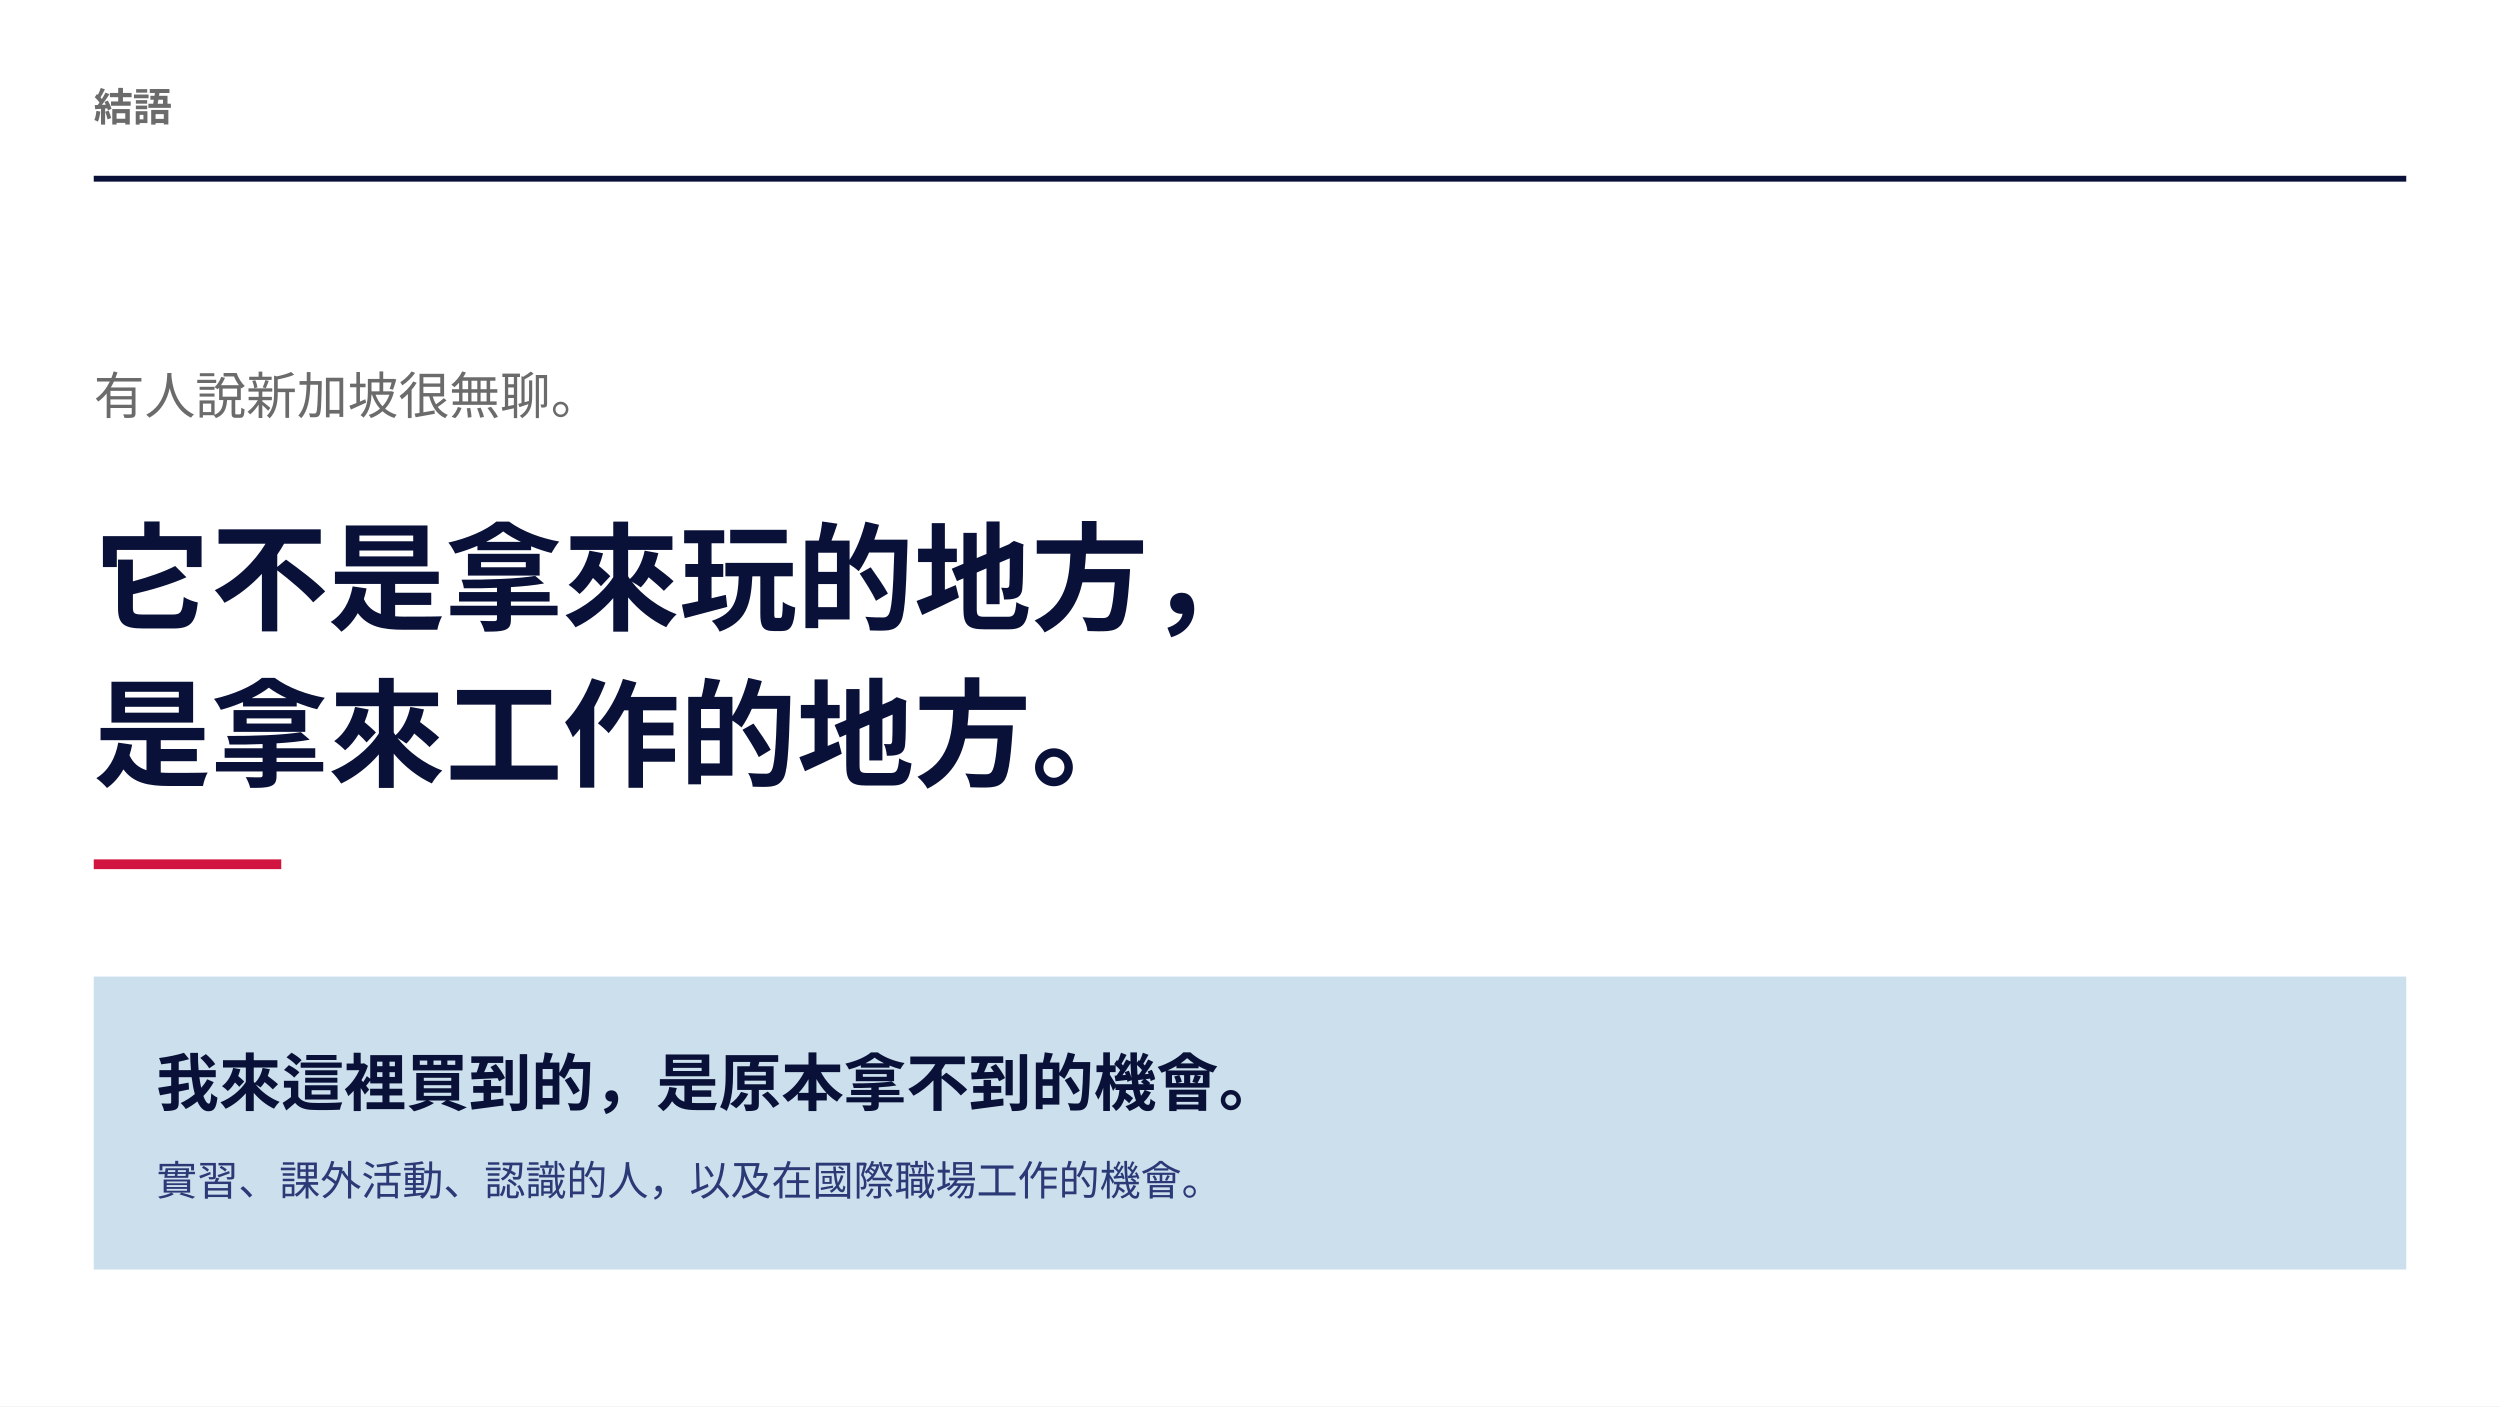
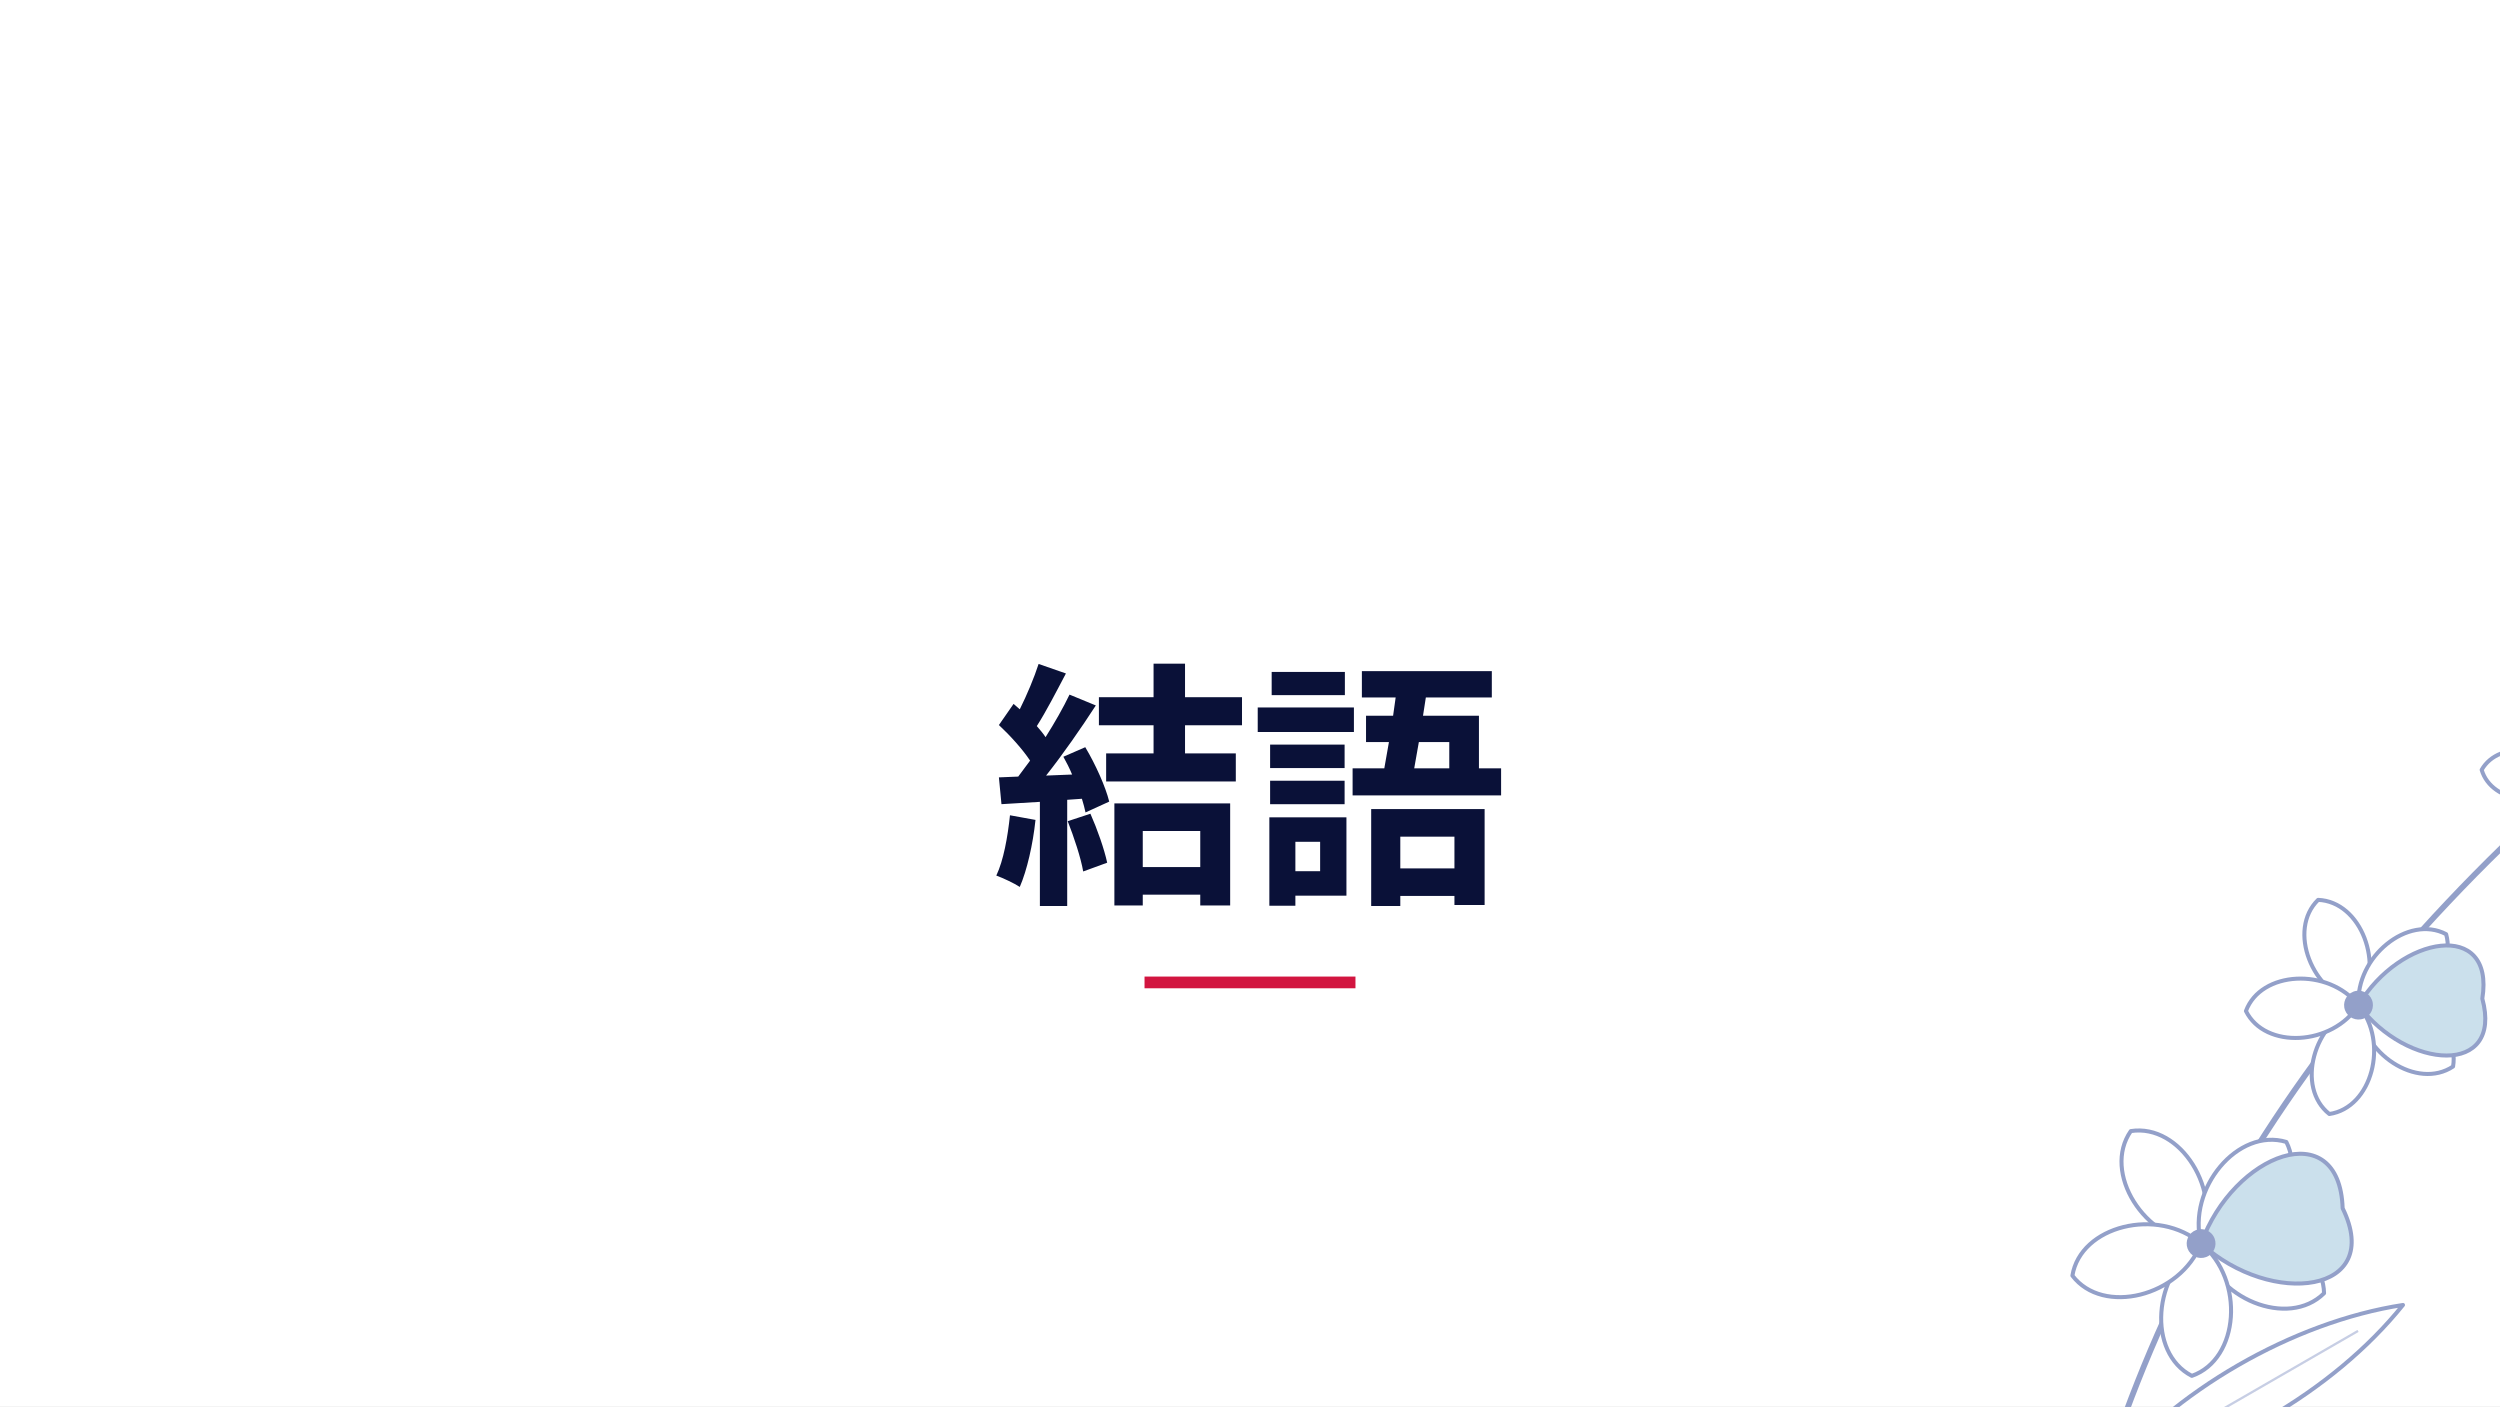
<svg xmlns="http://www.w3.org/2000/svg" viewBox="0 0 1280 720" lang="zh-Hant" data-pptx-page-role="section" font-family="Noto Sans TC">
  <rect id="bg" data-pptx-role="background" x="0" y="0" width="1280" height="720" fill="#FFFFFF" />
-   <g id="mark" data-pptx-bounds="0 0 1280 92">
-     <rect x="48" y="90" width="1184" height="3" fill="#0A1138" />
-     <text x="48" y="62" font-weight="700" font-size="20" fill="#6B6B6B">結語</text>
+   <g id="flower" data-pptx-bounds="900 260 380 460" data-pptx-role="decoration">
+     <g transform="translate(960 274) scale(1.4762)">
+       <path fill="none" stroke="#93A0C9" stroke-width="2" stroke-linecap="round" d="M60 410C80 280 140 170 260 70" />
+       <g transform="translate(113.1 245.7) rotate(-122.0)">
+         <path fill="#FFFFFF" stroke="#93A0C9" stroke-width="1.4" stroke-linejoin="round" transform="rotate(0)" d="M0 0C11.5 -16.1 39.1 -16.1 46 0C39.1 16.1 11.5 16.1 0 0Z" />
+         <path fill="#FFFFFF" stroke="#93A0C9" stroke-width="1.4" stroke-linejoin="round" transform="rotate(72)" d="M0 0C11.5 -16.1 39.1 -16.1 46 0C39.1 16.1 11.5 16.1 0 0Z" />
+         <path fill="#FFFFFF" stroke="#93A0C9" stroke-width="1.4" stroke-linejoin="round" transform="rotate(144)" d="M0 0C11.5 -16.1 39.1 -16.1 46 0C39.1 16.1 11.5 16.1 0 0Z" />
+         <path fill="#FFFFFF" stroke="#93A0C9" stroke-width="1.4" stroke-linejoin="round" transform="rotate(216)" d="M0 0C11.5 -16.1 39.1 -16.1 46 0C39.1 16.1 11.5 16.1 0 0Z" />
+         <path fill="#FFFFFF" stroke="#93A0C9" stroke-width="1.4" stroke-linejoin="round" transform="rotate(288)" d="M0 0C11.5 -16.1 39.1 -16.1 46 0C39.1 16.1 11.5 16.1 0 0Z" />
+         <path fill="#CBE0EC" stroke="#93A0C9" stroke-width="1.4" stroke-linejoin="round" transform="rotate(108)" d="M0 0C18.4 -27.6 57.5 -32.2 50.6 0C57.5 32.2 18.4 27.6 0 0Z" />
+         <circle fill="#93A0C9" r="5" />
+       </g>
+       <g transform="translate(167.7 163.0) rotate(-111.0)">
+         <path fill="#FFFFFF" stroke="#93A0C9" stroke-width="1.4" stroke-linejoin="round" transform="rotate(0)" d="M0 0C9.8 -13.7 33.2 -13.7 39.1 0C33.2 13.7 9.8 13.7 0 0Z" />
+         <path fill="#FFFFFF" stroke="#93A0C9" stroke-width="1.4" stroke-linejoin="round" transform="rotate(72)" d="M0 0C9.8 -13.7 33.2 -13.7 39.1 0C33.2 13.7 9.8 13.7 0 0Z" />
+         <path fill="#FFFFFF" stroke="#93A0C9" stroke-width="1.4" stroke-linejoin="round" transform="rotate(144)" d="M0 0C9.8 -13.7 33.2 -13.7 39.1 0C33.2 13.7 9.8 13.7 0 0Z" />
+         <path fill="#FFFFFF" stroke="#93A0C9" stroke-width="1.4" stroke-linejoin="round" transform="rotate(216)" d="M0 0C9.8 -13.7 33.2 -13.7 39.1 0C33.2 13.7 9.8 13.7 0 0Z" />
+         <path fill="#FFFFFF" stroke="#93A0C9" stroke-width="1.4" stroke-linejoin="round" transform="rotate(288)" d="M0 0C9.8 -13.7 33.2 -13.7 39.1 0C33.2 13.7 9.8 13.7 0 0Z" />
+         <path fill="#CBE0EC" stroke="#93A0C9" stroke-width="1.4" stroke-linejoin="round" transform="rotate(108)" d="M0 0C15.64 -23.46 48.9 -27.37 43.0 0C48.9 27.37 15.64 23.46 0 0Z" />
+         <circle fill="#93A0C9" r="5" />
+       </g>
+       <g transform="translate(242.4 85.1) rotate(-101.4)">
+         <path fill="#FFFFFF" stroke="#93A0C9" stroke-width="1.4" stroke-linejoin="round" transform="rotate(0)" d="M0 0C8.0 -11.3 27.4 -11.3 32.2 0C27.4 11.3 8.0 11.3 0 0Z" />
+         <path fill="#FFFFFF" stroke="#93A0C9" stroke-width="1.4" stroke-linejoin="round" transform="rotate(72)" d="M0 0C8.0 -11.3 27.4 -11.3 32.2 0C27.4 11.3 8.0 11.3 0 0Z" />
+         <path fill="#FFFFFF" stroke="#93A0C9" stroke-width="1.4" stroke-linejoin="round" transform="rotate(144)" d="M0 0C8.0 -11.3 27.4 -11.3 32.2 0C27.4 11.3 8.0 11.3 0 0Z" />
+         <path fill="#FFFFFF" stroke="#93A0C9" stroke-width="1.4" stroke-linejoin="round" transform="rotate(216)" d="M0 0C8.0 -11.3 27.4 -11.3 32.2 0C27.4 11.3 8.0 11.3 0 0Z" />
+         <path fill="#FFFFFF" stroke="#93A0C9" stroke-width="1.4" stroke-linejoin="round" transform="rotate(288)" d="M0 0C8.0 -11.3 27.4 -11.3 32.2 0C27.4 11.3 8.0 11.3 0 0Z" />
+         <path fill="#CBE0EC" stroke="#93A0C9" stroke-width="1.4" stroke-linejoin="round" transform="rotate(108)" d="M0 0C12.9 -19.3 40.2 -22.5 35.42 0C40.2 22.5 12.9 19.3 0 0Z" />
+         <circle fill="#93A0C9" r="5" />
+       </g>
+       <g transform="translate(69.0 364.0) rotate(-150.0)">
+         <path fill="#FFFFFF" stroke="#93A0C9" stroke-width="1.4" stroke-linejoin="round" d="M0 0C36 -14 84 -14 120 0C84 14 36 14 0 0Z" />
+         <path fill="none" stroke="#C7CEE4" stroke-width="0.8" d="M9.6 0L102 0" />
+       </g>
+       <g transform="translate(79.2 327.0) rotate(-30.0)">
+         <path fill="#FFFFFF" stroke="#93A0C9" stroke-width="1.4" stroke-linejoin="round" d="M0 0C36 -14 84 -14 120 0C84 14 36 14 0 0Z" />
+         <path fill="none" stroke="#C7CEE4" stroke-width="0.8" d="M9.6 0L102 0" />
+       </g>
+     </g>
  </g>
-   <g id="statement" data-pptx-bounds="48 110 1000 380">
-     <text x="48" y="212" font-weight="400" font-size="26" fill="#6B6B6B">有人說新加坡很無聊。</text>
-     <text x="48" y="318" font-weight="900" font-size="60" fill="#0A1138">它不是拿來玩的地方，</text>
-     <text x="48" y="398" font-weight="900" font-size="60" fill="#0A1138">是拿來工作的地方。</text>
-     <rect x="48" y="440" width="96" height="5" fill="#D21540" />
-   </g>
-   <g id="opportunity" data-pptx-bounds="48 500 1184 150">
-     <rect x="48" y="500" width="1184" height="150" fill="#CBE0EC" />
-     <text x="80" y="566" font-weight="900" font-size="32" fill="#0A1138">我來這裡買到的，是原本拿不到的機會。</text>
-     <text x="80" y="612" font-weight="400" font-size="21" fill="#2B3A77">實習、課外活動、認識的人，以及在國際職場工作的機會。</text>
+   <g id="word" data-pptx-bounds="440 330 400 180">
+     <text x="640" y="452" font-weight="900" font-size="132" fill="#0A1138" text-anchor="middle">結語</text>
+     <rect x="586" y="500" width="108" height="6" fill="#D21540" />
  </g>
</svg>
